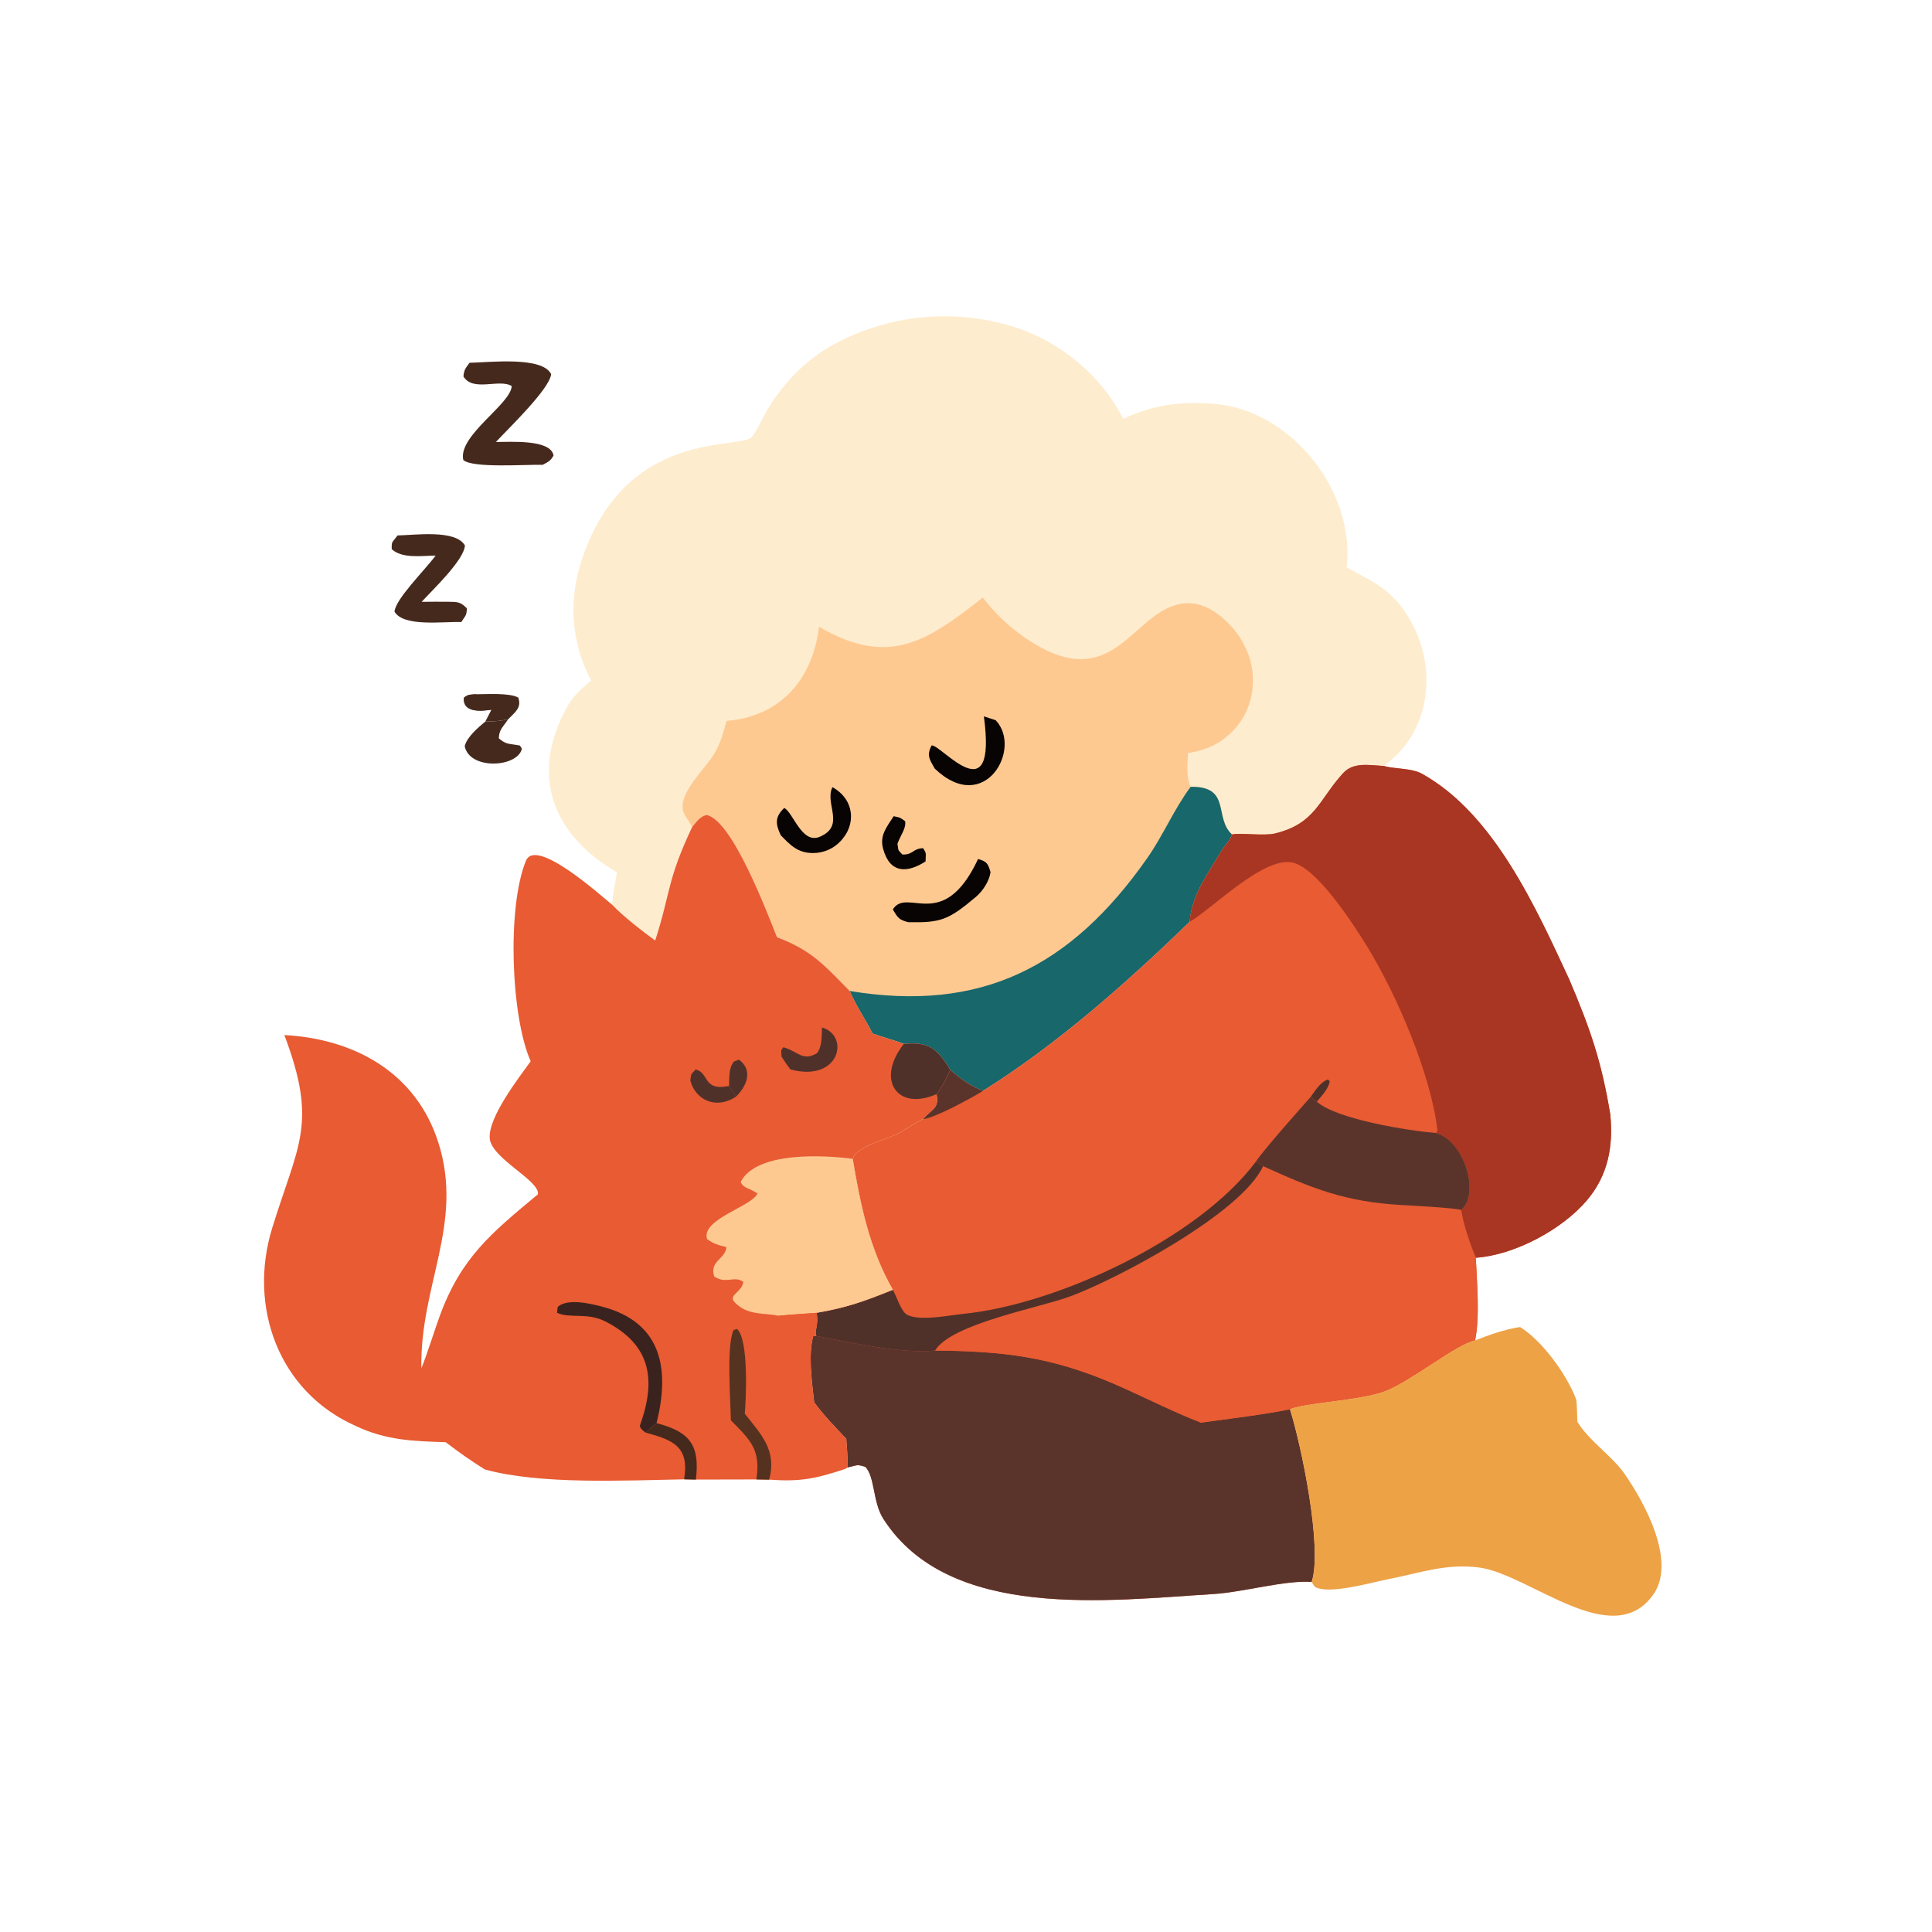
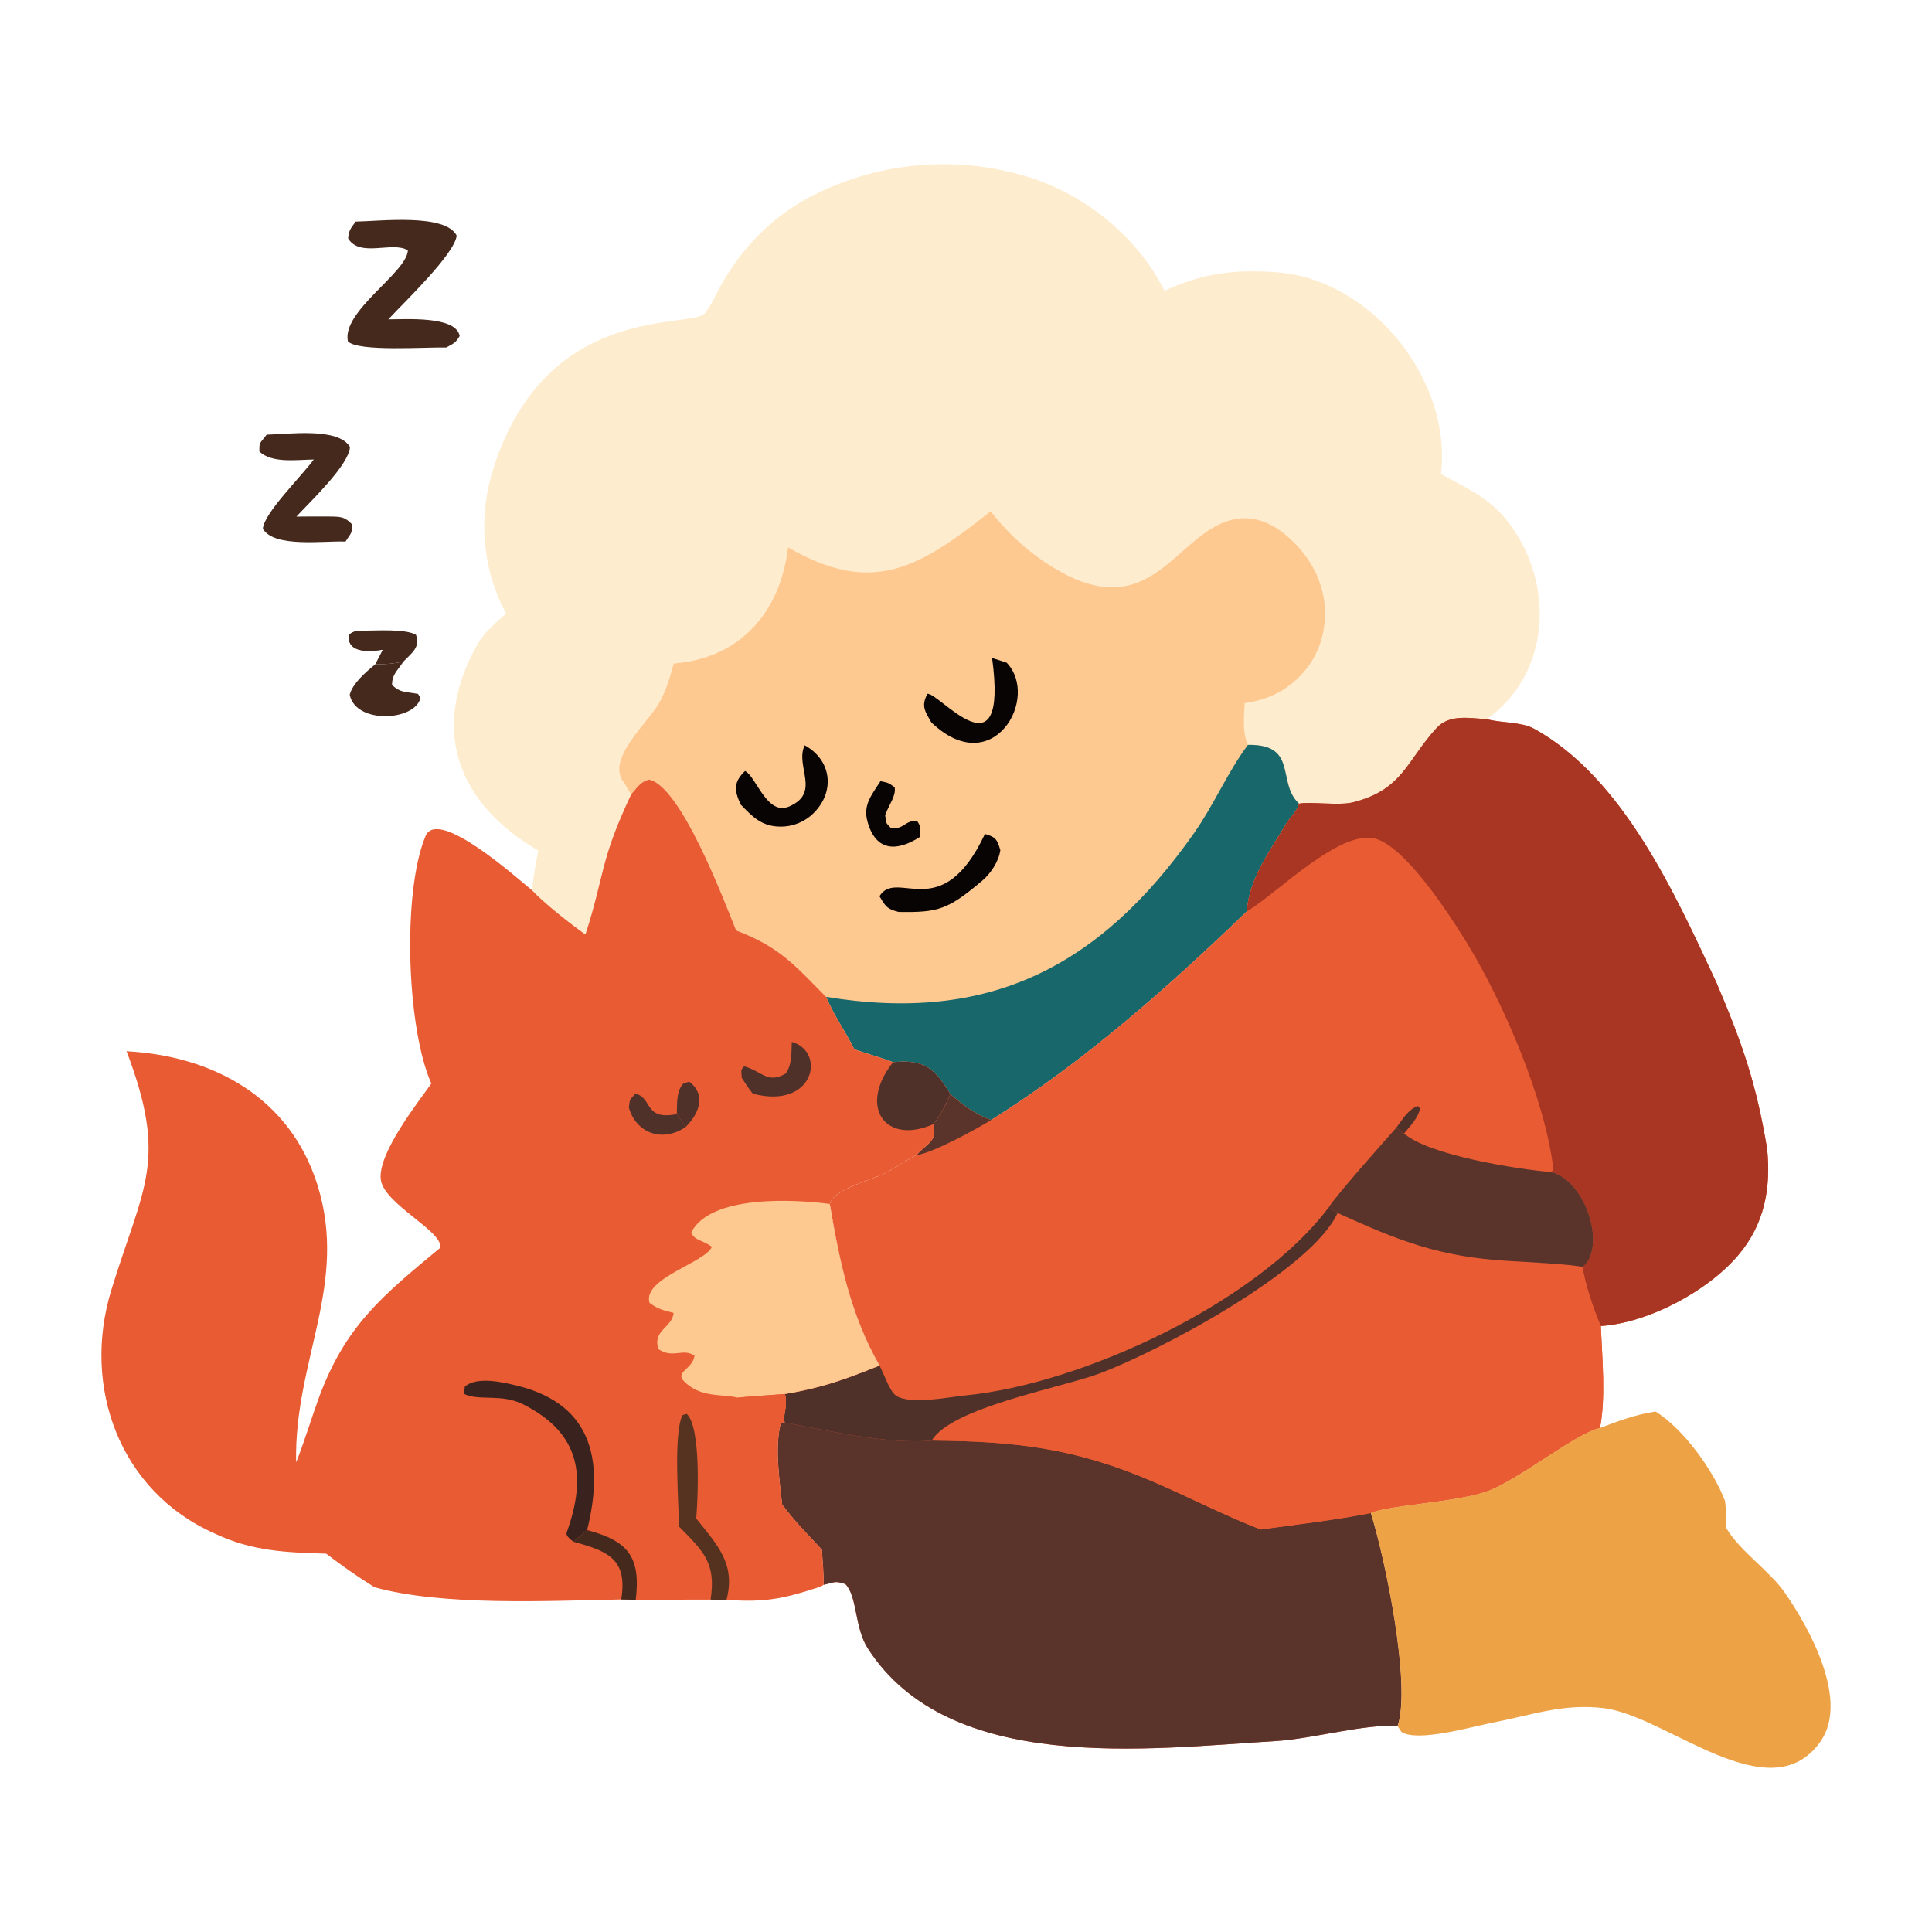
<svg xmlns="http://www.w3.org/2000/svg" width="400" height="400" viewBox="0 0 400 400" fill="none">
-   <path d="M122.382 140.88L122.235 140.605C118.307 133.048 117.701 124.447 120.311 116.333C129.296 88.398 153.479 93.208 155.66 90.46C156.907 88.89 157.854 86.54 158.906 84.785C162.517 78.764 167.577 73.781 173.884 70.641C185.311 64.873 198.57 63.9 210.718 67.938C219.903 71.075 228.193 77.992 232.542 86.717C238.943 83.759 244.257 83.084 251.347 83.616C267.174 84.803 280.663 101.613 278.812 117.462C283.249 119.919 287.004 121.492 290.143 125.621C297.842 135.752 297.257 150.87 286.489 158.586C283.379 158.409 280.212 157.748 278.072 160.077C273.05 165.546 272.435 170.474 264 172.558C261.708 173.125 256.637 172.369 255.067 172.767C254.537 174.354 253.651 174.865 252.822 176.27C250.094 180.902 246.712 185.34 246.323 190.839C233.192 203.527 219.039 216.119 203.547 225.832C200.845 224.886 198.866 223.354 196.734 221.52C194.065 217.133 192.348 215.631 187.126 216.136C185.624 215.514 182.489 214.642 180.653 213.979C179.091 210.83 177.376 208.572 175.923 205.174C170.577 199.745 168.092 196.781 160.87 194.037C158.767 188.785 151.586 169.767 146.3 168.729C144.898 169.049 144.289 170.067 143.306 171.209C138.011 182.448 138.922 184.586 135.652 194.712C133.204 192.987 128.738 189.467 126.725 187.3C126.906 185.11 127.365 182.8 127.749 180.623C114.553 172.935 109.438 160.631 117.517 146.173C118.733 143.997 120.522 142.519 122.382 140.88Z" fill="#FEECCE" />
-   <path d="M169.556 129.76C183.815 138.036 191.597 133.116 203.469 123.709C205.882 126.852 208.759 129.609 212.002 131.885C230.548 144.747 234.172 126.616 244.621 124.99C247.336 124.568 249.872 125.452 252.043 127.065C255.82 129.873 258.633 134.051 259.267 138.743C259.812 142.772 258.82 146.944 256.282 150.153C253.647 153.487 250.125 155.351 245.963 155.89C245.867 158.328 245.525 160.729 246.514 162.898C254.984 162.774 251.26 169.251 255.067 172.767C254.537 174.354 253.651 174.865 252.822 176.27C250.094 180.902 246.712 185.34 246.323 190.839C233.192 203.527 219.039 216.119 203.547 225.832C200.845 224.886 198.866 223.354 196.734 221.52C194.065 217.133 192.348 215.631 187.126 216.136C185.624 215.514 182.489 214.642 180.653 213.979C179.091 210.83 177.376 208.572 175.923 205.174C170.577 199.745 168.092 196.781 160.87 194.037C158.767 188.785 151.586 169.767 146.3 168.729C144.898 169.049 144.289 170.067 143.306 171.209C142.884 170.56 142.397 169.648 141.974 169.053C139.129 165.033 146.361 159.078 148.198 155.498C149.321 153.31 149.728 151.765 150.43 149.251C161.623 148.367 168.281 140.575 169.556 129.76Z" fill="#FEC991" />
-   <path d="M246.514 162.898C254.984 162.774 251.26 169.251 255.067 172.767C254.537 174.354 253.651 174.865 252.822 176.27C250.094 180.902 246.712 185.34 246.323 190.839C233.192 203.527 219.039 216.119 203.547 225.832C200.845 224.886 198.866 223.354 196.734 221.52C194.065 217.133 192.348 215.631 187.126 216.136C185.624 215.514 182.489 214.642 180.653 213.979C179.091 210.83 177.376 208.572 175.923 205.174C203.035 209.658 221.694 200.278 237.543 177.635C240.837 172.929 243.114 167.445 246.514 162.898Z" fill="#17676B" />
-   <path d="M203.7 148.314L206.145 149.117C211.751 154.983 203.86 169.015 193.536 159.137C192.472 157.258 191.786 156.41 192.884 154.326C194.906 154.156 206.46 168.793 203.7 148.314Z" fill="#080403" />
-   <path d="M172.344 162.973C176.819 165.433 177.446 170.641 173.954 174.229C172.471 175.771 170.416 176.634 168.275 176.615C165.162 176.604 163.613 174.966 161.638 172.92C160.533 170.528 160.417 169.149 162.363 167.28C164.219 168.182 166 174.857 169.739 173.242C175.129 170.917 170.658 166.437 172.344 162.973Z" fill="#080403" />
-   <path d="M202.503 177.846C204.39 178.381 204.56 178.85 205.079 180.563C204.822 182.459 203.456 184.505 202.026 185.71C196.349 190.491 194.785 191.054 188.073 190.933C186.122 190.453 185.871 190.021 184.853 188.289C187.816 183.522 195.244 193.334 202.503 177.846Z" fill="#080403" />
-   <path d="M185.019 168.992C186.313 169.249 186.366 169.249 187.399 170.029C187.635 171.516 186.515 172.763 185.803 174.701C186.09 176.342 185.792 175.788 186.828 176.917C189.09 177.003 188.935 175.677 191.118 175.611C191.903 176.826 191.635 176.615 191.633 178.345C187.913 180.74 184.262 180.97 182.838 175.729C182.087 172.963 183.541 171.308 185.019 168.992Z" fill="#080403" />
-   <path d="M255.067 172.767C256.637 172.369 261.708 173.125 264 172.558C272.435 170.474 273.05 165.546 278.072 160.077C280.212 157.748 283.379 158.409 286.489 158.586C288.796 159.24 292.26 159.018 294.365 160.181C309.299 168.418 318.04 188.024 324.903 202.789C329.276 213.085 331.587 219.792 333.387 230.7C334.051 237.312 332.936 243.352 328.542 248.529C323.409 254.574 313.57 259.854 305.556 260.404C305.771 265.525 306.422 272.61 305.405 277.521C301.549 278.277 292.188 285.956 286.755 288.04C281.687 289.985 269.956 290.415 267.072 291.775C269.394 299.127 273.881 320.529 271.558 327.529C266.185 327.096 257.345 329.655 251.247 330.026C229.655 331.345 196.521 335.674 182.904 314.489C180.664 311.004 181.174 305.754 179.151 303.691C177.27 303.127 177.638 303.352 175.523 303.808C175.529 301.827 175.359 299.873 175.218 297.898C172.933 295.458 170.541 293.03 168.577 290.336C168.126 286.282 167.283 280.436 168.396 276.545L169.001 276.598C168.617 275.288 169.571 274.059 169.047 271.809C175.408 270.712 178.859 269.439 184.86 267.04C179.979 258.492 178.159 249.484 176.54 239.924C177.436 237.137 183.93 235.931 186.452 234.414C187.796 233.605 189.758 232.33 191.084 231.71C192.946 229.586 194.55 229.488 193.897 226.516C195.291 224.639 195.725 223.655 196.734 221.52C198.866 223.354 200.845 224.886 203.547 225.832C219.039 216.119 233.192 203.527 246.323 190.839C246.712 185.34 250.094 180.902 252.822 176.27C253.651 174.865 254.537 174.354 255.067 172.767Z" fill="#E85B33" />
-   <path d="M169.001 276.598C176.048 277.913 186.347 280.323 193.593 279.617C207.599 279.737 217.538 280.862 230.659 286.519C236.496 289.035 242.807 292.292 248.646 294.542C254.454 293.726 261.404 292.925 267.072 291.775C269.394 299.127 273.881 320.529 271.558 327.529C266.185 327.096 257.345 329.655 251.247 330.026C229.655 331.345 196.521 335.674 182.904 314.489C180.664 311.004 181.174 305.754 179.151 303.691C177.27 303.127 177.638 303.352 175.523 303.808C175.529 301.827 175.359 299.873 175.218 297.898C172.933 295.458 170.541 293.03 168.577 290.336C168.126 286.282 167.283 280.436 168.396 276.545L169.001 276.598Z" fill="#5A342B" />
-   <path d="M255.067 172.767C256.637 172.369 261.708 173.125 264 172.558C272.435 170.474 273.05 165.546 278.072 160.077C280.212 157.748 283.379 158.409 286.489 158.586C288.796 159.24 292.26 159.018 294.365 160.181C309.299 168.418 318.04 188.024 324.903 202.789C329.276 213.085 331.587 219.792 333.387 230.7C334.051 237.312 332.936 243.352 328.542 248.529C323.409 254.574 313.57 259.854 305.556 260.404C304.453 257.953 302.841 253.145 302.509 250.507C306.539 247.241 303.121 236.087 297.297 234.58C297.419 234.419 297.629 234.171 297.61 234.011C296.233 222.272 289.101 205.817 283.07 195.993C279.808 190.675 272.59 179.719 267.647 178.59C261.799 177.256 251.634 187.522 246.766 190.566L246.323 190.839C246.712 185.34 250.094 180.902 252.822 176.27C253.651 174.865 254.537 174.354 255.067 172.767Z" fill="#A83622" />
-   <path d="M261.506 241.435C271.818 246.12 278.499 248.8 290.081 249.482C292.229 249.608 300.983 250.055 302.509 250.507C302.841 253.145 304.453 257.953 305.556 260.404C305.771 265.525 306.422 272.61 305.405 277.521C301.549 278.277 292.188 285.956 286.755 288.04C281.687 289.985 269.956 290.415 267.072 291.775C261.404 292.925 254.454 293.726 248.646 294.542C242.807 292.292 236.496 289.035 230.659 286.519C217.538 280.862 207.599 279.737 193.593 279.617C196.932 274.057 215.153 270.794 221.664 268.37C231.583 264.675 257.118 251.088 261.506 241.435Z" fill="#E85B33" />
-   <path d="M271.345 227.119L272.63 228.086C276.748 231.766 291.69 234.114 297.297 234.58C303.121 236.087 306.539 247.241 302.509 250.507C300.983 250.055 292.229 249.608 290.081 249.482C278.499 248.8 271.818 246.12 261.506 241.435L260.007 240.518C261.393 238.326 269.523 229.173 271.345 227.119Z" fill="#5A342B" />
-   <path d="M184.86 267.04C185.671 268.547 186.56 271.446 187.718 272.147C190.192 273.647 196.702 272.29 199.3 272.035C218.771 270.136 248.07 256.475 260.007 240.518L261.506 241.435C257.118 251.088 231.583 264.675 221.664 268.37C215.153 270.794 196.932 274.057 193.593 279.617C186.347 280.323 176.048 277.913 169.001 276.598C168.617 275.288 169.571 274.059 169.047 271.809C175.408 270.712 178.859 269.439 184.86 267.04Z" fill="#4F312A" />
-   <path d="M196.734 221.52C198.866 223.354 200.845 224.886 203.547 225.832C201.145 227.332 193.576 231.468 191.084 231.71C192.946 229.586 194.55 229.488 193.897 226.516C195.291 224.639 195.725 223.655 196.734 221.52Z" fill="#5A342B" />
-   <path d="M271.345 227.119C272.386 225.704 273.322 224.077 274.935 223.486L275.316 223.902C274.971 225.534 273.711 226.785 272.63 228.086L271.345 227.119Z" fill="#4F312A" />
-   <path d="M143.306 171.209C144.289 170.067 144.898 169.049 146.3 168.729C151.586 169.767 158.767 188.785 160.87 194.037C168.092 196.781 170.577 199.745 175.923 205.174C177.376 208.572 179.091 210.83 180.653 213.979C182.489 214.642 185.624 215.514 187.126 216.136C192.348 215.631 194.065 217.133 196.734 221.52C195.725 223.655 195.291 224.639 193.897 226.516C194.55 229.488 192.946 229.586 191.084 231.71C189.758 232.33 187.796 233.605 186.452 234.414C183.93 235.931 177.436 237.137 176.54 239.924C178.159 249.484 179.979 258.492 184.86 267.04C178.859 269.439 175.408 270.712 169.047 271.809C169.571 274.059 168.617 275.288 169.001 276.598L168.396 276.545C167.283 280.436 168.126 286.282 168.577 290.336C170.541 293.03 172.933 295.458 175.218 297.898C175.359 299.873 175.529 301.827 175.523 303.808L174.991 304.128C168.894 306.137 165.809 306.813 159.259 306.344L156.597 306.303L144.076 306.331L141.642 306.28C129.266 306.506 111.855 307.407 100.369 304.23C97.29 302.287 95.168 300.8 92.272 298.589C85.569 298.401 79.834 298.179 73.65 295.228C57.668 288.148 51.339 270.558 56.342 254.299C61.702 236.877 65.852 232.774 58.874 214.299C73.495 215.087 86.214 222.152 90.786 236.651C96.074 253.424 86.899 266.162 87.244 283.273C88.465 280.297 89.854 275.723 91.012 272.548C95.445 260.389 101.673 255.328 111.351 247.283C111.955 244.52 101.76 239.883 101.398 235.71C101.015 231.32 107.486 223.071 109.872 219.722C105.759 210.481 104.959 187.762 108.885 178.228C110.946 173.225 124.431 185.478 126.725 187.3C128.738 189.467 133.204 192.987 135.652 194.712C138.922 184.586 138.011 182.448 143.306 171.209Z" fill="#E85B33" />
-   <path d="M161.114 272.42C158.503 271.755 154.807 272.507 152.088 269.604C150.668 268.087 153.618 267.599 153.909 265.381C151.958 264.038 150.326 265.941 147.872 264.286C146.836 261.079 150.153 260.721 150.411 258.211C148.643 257.734 147.904 257.625 146.378 256.522C145.155 252.39 155.652 249.819 156.825 247.102C155.037 245.868 153.93 246.099 153.354 244.688C156.629 238.356 170.567 239.129 176.54 239.924C178.159 249.484 179.979 258.492 184.86 267.04C178.859 269.439 175.408 270.712 169.047 271.809C166.439 272.007 163.7 272.167 161.114 272.42Z" fill="#FEC991" />
-   <path d="M133.662 296.598C133.26 296.311 132.319 295.605 132.511 295.069C135.915 285.617 134.756 278.382 125.304 273.577C121.561 271.675 117.988 273.051 115.315 271.789L115.473 270.575C117.505 268.787 121.971 269.848 124.38 270.452C137.403 273.726 138.607 283.862 135.937 294.638L133.662 296.598Z" fill="url(#paint0_linear_17836_21801)" />
-   <path d="M187.126 216.136C192.348 215.631 194.065 217.133 196.734 221.52C195.725 223.655 195.291 224.639 193.897 226.516C185.871 230.121 181.208 223.655 187.126 216.136Z" fill="#4F312A" />
-   <path d="M151.319 294.055C151.249 289.77 150.373 278.603 151.881 275.363L152.592 275.143C155.024 277.302 154.479 289.423 154.194 292.697C157.735 297.155 160.833 300.284 159.259 306.344L156.597 306.303C157.523 300.221 155.516 298.29 151.319 294.055Z" fill="url(#paint1_linear_17836_21801)" />
-   <path d="M135.937 294.638C142.825 296.471 144.923 299.13 144.076 306.331L141.642 306.28C142.75 299.487 139.41 298.173 133.662 296.598L135.937 294.638Z" fill="#46291D" />
-   <path d="M161.114 272.42C163.7 272.167 166.439 272.007 169.047 271.809C169.571 274.059 168.617 275.288 169.001 276.598L168.396 276.545L167.907 276.07C163.955 275.218 163.379 275.625 161.114 272.42Z" fill="#E85B33" />
-   <path d="M170.186 212.733C175.965 214.369 173.959 224.132 163.668 221.424C163.047 220.695 162.359 219.587 161.814 218.769C161.766 217.403 161.54 217.582 162.206 216.824C165.319 217.712 166.113 219.824 169.175 218.038C170.245 216.517 170.098 214.642 170.186 212.733Z" fill="#4F312A" />
-   <path d="M152.401 227.029C148.541 229.657 144.11 228.048 142.919 223.719C143.176 222.103 142.904 222.711 144.002 221.426C146.921 222.046 145.397 225.971 150.945 224.837L152.401 227.029Z" fill="#4F312A" />
-   <path d="M150.945 224.837C151.019 223.03 150.834 221.021 152.015 219.739L153.001 219.393C155.965 221.616 154.626 224.833 152.401 227.029L150.945 224.837Z" fill="#4F312A" />
-   <path d="M305.405 277.521C308.388 276.351 311.533 275.218 314.721 274.749C319.37 277.651 324.369 284.58 326.307 289.665C326.511 290.198 326.556 294.319 326.569 294.342C328.878 298.213 333.817 301.495 336.311 305.087C340.458 311.042 347.225 323.299 342.241 330.217C333.731 342.034 316.651 325.892 306.205 324.533C299.387 323.644 293.875 325.705 287.373 326.964C283.945 327.627 274.903 330.271 272.194 328.5L271.558 327.529C273.881 320.529 269.394 299.127 267.072 291.775C269.956 290.415 281.687 289.985 286.755 288.04C292.188 285.956 301.549 278.277 305.405 277.521Z" fill="#EDA245" />
-   <path d="M97.209 75.109C101.19 75.05 112.242 73.695 114.113 77.464C113.768 80.564 105.386 88.588 102.673 91.505C105.563 91.524 114.026 90.883 114.609 94.311C113.921 95.492 113.617 95.539 112.366 96.235C108.691 96.149 97.819 96.968 95.917 95.234C94.783 90.175 105.78 83.691 105.942 79.934C103.424 78.334 97.898 81.225 95.947 77.928C96.106 76.486 96.328 76.341 97.209 75.109Z" fill="#46291D" />
-   <path d="M82.309 110.858C85.941 110.791 94.344 109.581 96.26 112.939C96.047 115.988 89.678 122.009 87.297 124.602C89.095 124.577 90.893 124.574 92.691 124.587C94.783 124.613 95.33 124.591 96.659 125.951C96.6 127.515 96.396 127.37 95.511 128.791C91.883 128.629 83.584 129.878 81.679 126.643C81.856 124.035 87.988 118.018 90.199 115.027C87.065 115.076 83.277 115.675 81.104 113.7C81.075 112.01 81.113 112.481 82.309 110.858Z" fill="#46291D" />
-   <path d="M105.203 148.927C104.056 150.632 103.326 151.073 103.28 152.856C104.799 154.205 105.322 153.911 107.65 154.36L108.052 155.012C107.169 158.931 97.202 159.468 96.213 154.49C96.677 152.584 98.968 150.628 100.477 149.398C102.475 149.345 103.22 149.33 105.203 148.927Z" fill="#46291D" />
-   <path d="M101.745 146.935C99.671 147.244 95.77 147.64 96.051 144.457C96.934 143.752 97.24 143.837 98.43 143.742C100.758 143.731 105.518 143.409 107.299 144.427C108.048 146.537 106.65 147.425 105.203 148.927C103.22 149.33 102.475 149.345 100.477 149.398L101.745 146.935Z" fill="#46291D" />
-   <path d="M101.745 146.935C99.671 147.244 95.77 147.64 96.051 144.457C96.934 143.752 97.24 143.837 98.43 143.742C100.079 144.198 101.147 144.317 102.324 145.531L102.264 146.479L101.745 146.935Z" fill="#46291D" />
+   <path d="M104.786 127.043L104.604 126.703C99.743 117.378 98.994 106.764 102.223 96.751C113.341 62.278 143.262 68.214 145.961 64.822C147.504 62.885 148.676 59.984 149.978 57.819C154.446 50.389 160.707 44.239 168.51 40.365C182.649 33.247 199.055 32.046 214.086 37.029C225.451 40.901 235.708 49.436 241.089 60.203C249.009 56.553 255.585 55.72 264.358 56.377C283.94 57.842 300.631 78.586 298.341 98.144C303.831 101.176 308.476 103.118 312.361 108.213C321.887 120.715 321.163 139.371 307.839 148.894C303.992 148.675 300.073 147.859 297.426 150.733C291.212 157.482 290.451 163.563 280.014 166.135C277.178 166.835 270.903 165.903 268.961 166.393C268.305 168.351 267.208 168.982 266.183 170.716C262.808 176.433 258.622 181.909 258.141 188.695C241.894 204.353 224.382 219.892 205.213 231.878C201.87 230.71 199.421 228.82 196.784 226.557C193.481 221.143 191.356 219.29 184.895 219.913C183.037 219.146 179.157 218.069 176.886 217.25C174.953 213.364 172.831 210.578 171.034 206.385C164.418 199.686 161.344 196.028 152.408 192.642C149.805 186.16 140.921 162.691 134.38 161.41C132.646 161.805 131.892 163.061 130.676 164.47C124.123 178.34 125.251 180.979 121.205 193.474C118.175 191.346 112.65 187.002 110.159 184.328C110.383 181.626 110.951 178.774 111.427 176.088C95.098 166.6 88.77 151.417 98.766 133.575C100.271 130.889 102.484 129.066 104.786 127.043Z" fill="#FEECCE" />
+   <path d="M163.155 113.32C180.798 123.534 190.427 117.462 205.117 105.853C208.103 109.732 211.663 113.134 215.675 115.943C238.622 131.815 243.106 109.441 256.036 107.434C259.395 106.913 262.532 108.004 265.219 109.995C269.892 113.46 273.373 118.615 274.157 124.406C274.832 129.378 273.604 134.527 270.464 138.487C267.203 142.601 262.845 144.901 257.696 145.566C257.576 148.575 257.154 151.538 258.377 154.214C268.858 154.061 264.25 162.054 268.961 166.393C268.305 168.351 267.208 168.982 266.183 170.716C262.808 176.433 258.622 181.909 258.141 188.695C241.894 204.353 224.382 219.892 205.213 231.878C201.87 230.71 199.421 228.82 196.784 226.557C193.481 221.143 191.356 219.29 184.895 219.913C183.037 219.146 179.157 218.069 176.886 217.25C174.953 213.364 172.831 210.578 171.034 206.385C164.418 199.686 161.344 196.028 152.408 192.642C149.805 186.16 140.921 162.691 134.38 161.41C132.646 161.805 131.892 163.061 130.676 164.47C130.153 163.67 129.551 162.545 129.028 161.81C125.507 156.849 134.455 149.501 136.729 145.082C138.117 142.382 138.622 140.475 139.49 137.373C153.34 136.282 161.577 126.666 163.155 113.32Z" fill="#FEC991" />
+   <path d="M258.377 154.214C268.858 154.061 264.25 162.054 268.961 166.393C268.305 168.351 267.208 168.982 266.183 170.716C262.808 176.433 258.622 181.909 258.141 188.695C241.894 204.353 224.382 219.892 205.213 231.878C201.87 230.71 199.421 228.82 196.784 226.557C193.481 221.143 191.356 219.29 184.895 219.913C183.037 219.146 179.157 218.069 176.886 217.25C174.953 213.364 172.831 210.578 171.034 206.385C204.58 211.918 227.667 200.344 247.277 172.4C251.353 166.593 254.171 159.826 258.377 154.214Z" fill="#17676B" />
+   <path d="M205.402 136.217L208.427 137.208C215.365 144.447 205.6 161.763 192.827 149.573C191.51 147.254 190.661 146.208 192.019 143.636C194.522 143.426 208.817 161.489 205.402 136.217Z" fill="#080403" />
+   <path d="M166.606 154.308C172.143 157.342 172.918 163.77 168.597 168.198C166.762 170.1 164.22 171.165 161.57 171.142C157.719 171.128 155.802 169.107 153.358 166.582C151.99 163.631 151.848 161.928 154.255 159.621C156.552 160.735 158.755 168.972 163.382 166.979C170.051 164.11 164.519 158.582 166.606 154.308Z" fill="#080403" />
+   <path d="M203.922 172.661C206.256 173.321 206.466 173.9 207.108 176.014C206.791 178.353 205.101 180.879 203.331 182.365C196.308 188.265 194.372 188.96 186.067 188.811C183.653 188.218 183.343 187.686 182.082 185.549C185.749 179.665 194.94 191.774 203.922 172.661Z" fill="#080403" />
+   <path d="M182.288 161.735C183.889 162.052 183.954 162.052 185.233 163.014C185.525 164.849 184.139 166.389 183.259 168.779C183.613 170.805 183.245 170.121 184.526 171.514C187.325 171.621 187.134 169.984 189.834 169.903C190.805 171.402 190.474 171.142 190.472 173.277C185.868 176.233 181.351 176.516 179.589 170.049C178.66 166.635 180.46 164.593 182.288 161.735Z" fill="#080403" />
+   <path d="M268.961 166.393C270.903 165.903 277.178 166.835 280.014 166.135C290.451 163.563 291.212 157.482 297.426 150.733C300.073 147.859 303.992 148.675 307.839 148.894C310.694 149.701 314.98 149.426 317.585 150.861C336.063 161.026 346.878 185.221 355.371 203.441C360.782 216.148 363.641 224.425 365.868 237.885C366.69 246.045 365.31 253.498 359.873 259.887C353.522 267.347 341.348 273.863 331.432 274.542C331.698 280.861 332.504 289.605 331.245 295.665C326.474 296.597 314.891 306.074 308.168 308.646C301.898 311.046 287.383 311.576 283.814 313.255C286.688 322.327 292.239 348.738 289.365 357.377C282.717 356.843 271.778 360.001 264.234 360.459C237.518 362.087 196.52 367.428 179.671 341.285C176.9 336.985 177.53 330.506 175.028 327.959C172.7 327.264 173.156 327.541 170.539 328.104C170.546 325.66 170.336 323.248 170.161 320.811C167.334 317.799 164.374 314.804 161.944 311.478C161.386 306.476 160.343 299.262 161.72 294.46L162.469 294.525C161.993 292.909 163.174 291.393 162.525 288.616C170.396 287.263 174.666 285.691 182.091 282.73C176.053 272.182 173.8 261.066 171.797 249.268C172.906 245.829 180.941 244.34 184.062 242.468C185.724 241.471 188.151 239.896 189.792 239.131C192.096 236.51 194.081 236.389 193.273 232.722C194.998 230.406 195.535 229.192 196.784 226.557C199.421 228.82 201.87 230.71 205.213 231.878C224.382 219.892 241.894 204.353 258.141 188.695C258.622 181.909 262.808 176.433 266.183 170.716C267.208 168.982 268.305 168.351 268.961 166.393Z" fill="#E85B33" />
+   <path d="M162.469 294.525C171.188 296.149 183.931 299.123 192.897 298.251C210.227 298.4 222.524 299.788 238.759 306.769C245.982 309.874 253.79 313.892 261.015 316.669C268.202 315.662 276.802 314.674 283.814 313.255C286.688 322.327 292.239 348.738 289.365 357.377C282.717 356.843 271.778 360.001 264.234 360.459C237.518 362.087 196.52 367.428 179.671 341.285C176.9 336.985 177.53 330.506 175.028 327.959C172.7 327.264 173.156 327.541 170.539 328.104C170.546 325.66 170.336 323.248 170.161 320.811C167.334 317.799 164.374 314.804 161.944 311.478C161.386 306.476 160.343 299.262 161.72 294.46L162.469 294.525Z" fill="#5A342B" />
+   <path d="M268.961 166.393C270.903 165.903 277.178 166.835 280.014 166.135C290.451 163.563 291.212 157.482 297.426 150.733C300.073 147.859 303.992 148.675 307.839 148.894C310.694 149.701 314.98 149.426 317.585 150.861C336.063 161.026 346.878 185.221 355.371 203.441C360.782 216.148 363.641 224.425 365.868 237.885C366.69 246.045 365.31 253.498 359.873 259.887C353.522 267.347 341.348 273.863 331.432 274.542C330.066 271.517 328.073 265.584 327.662 262.328C332.648 258.298 328.419 244.533 321.212 242.673C321.364 242.475 321.623 242.168 321.6 241.971C319.896 227.485 311.072 207.178 303.609 195.055C299.573 188.493 290.642 174.972 284.526 173.579C277.29 171.933 264.712 184.602 258.69 188.358L258.141 188.695C258.622 181.909 262.808 176.433 266.183 170.716C267.208 168.982 268.305 168.351 268.961 166.393Z" fill="#A83622" />
+   <path d="M276.928 251.133C289.687 256.915 297.953 260.221 312.284 261.063C314.942 261.219 325.774 261.77 327.662 262.328C328.073 265.584 330.066 271.517 331.432 274.542C331.698 280.861 332.504 289.605 331.245 295.665C326.474 296.597 314.891 306.074 308.168 308.646C301.898 311.046 287.383 311.576 283.814 313.255C276.802 314.674 268.202 315.662 261.015 316.669C253.79 313.892 245.982 309.874 238.759 306.769C222.524 299.788 210.227 298.4 192.897 298.251C197.029 291.391 219.574 287.363 227.629 284.372C239.903 279.812 271.498 263.045 276.928 251.133Z" fill="#E85B33" />
+   <path d="M289.101 233.466L290.691 234.659C295.787 239.201 314.275 242.099 321.212 242.673C328.419 244.533 332.648 258.298 327.662 262.328C325.774 261.77 314.942 261.219 312.284 261.063C297.953 260.221 289.687 256.915 276.928 251.133L275.072 250.001C276.788 247.296 286.847 236.001 289.101 233.466Z" fill="#5A342B" />
+   <path d="M182.091 282.73C183.095 284.591 184.195 288.167 185.628 289.032C188.688 290.884 196.744 289.209 199.958 288.895C224.051 286.551 260.303 269.693 275.072 250.001L276.928 251.133C271.498 263.045 239.903 279.812 227.629 284.372C219.574 287.363 197.029 291.391 192.897 298.251C183.931 299.123 171.188 296.149 162.469 294.525C161.993 292.909 163.174 291.393 162.525 288.616C170.396 287.263 174.666 285.691 182.091 282.73Z" fill="#4F312A" />
+   <path d="M196.784 226.557C199.421 228.82 201.87 230.71 205.213 231.878C202.241 233.729 192.876 238.834 189.792 239.131C192.096 236.51 194.081 236.389 193.273 232.722C194.998 230.406 195.535 229.192 196.784 226.557Z" fill="#5A342B" />
+   <path d="M289.101 233.466C290.39 231.72 291.548 229.713 293.544 228.983L294.015 229.497C293.588 231.51 292.029 233.055 290.691 234.659L289.101 233.466Z" fill="#4F312A" />
+   <path d="M130.676 164.47C131.892 163.061 132.646 161.805 134.38 161.41C140.921 162.691 149.805 186.16 152.408 192.642C161.344 196.028 164.418 199.686 171.034 206.385C172.831 210.578 174.953 213.364 176.886 217.25C179.157 218.069 183.037 219.146 184.895 219.913C191.356 219.29 193.481 221.143 196.784 226.557C195.535 229.192 194.998 230.406 193.273 232.722C194.081 236.389 192.096 236.51 189.792 239.131C188.151 239.896 185.724 241.471 184.062 242.468C180.941 244.34 172.906 245.829 171.797 249.268C173.8 261.066 176.053 272.182 182.091 282.73C174.666 285.691 170.396 287.263 162.525 288.616C163.174 291.393 161.993 292.909 162.469 294.525L161.72 294.46C160.343 299.262 161.386 306.476 161.944 311.478C164.374 314.804 167.334 317.799 170.161 320.811C170.336 323.248 170.546 325.66 170.539 328.104L169.881 328.499C162.336 330.978 158.519 331.813 150.415 331.234L147.121 331.183L131.628 331.218L128.617 331.155C113.304 331.434 91.76 332.545 77.549 328.625C73.739 326.227 71.113 324.392 67.53 321.664C59.236 321.432 52.14 321.157 44.488 317.516C24.714 308.779 16.882 287.072 23.073 267.007C29.705 245.508 34.84 240.445 26.205 217.646C44.296 218.618 60.034 227.336 65.691 245.229C72.234 265.928 60.882 281.647 61.309 302.762C62.819 299.09 64.537 293.446 65.971 289.528C71.456 274.523 79.162 268.277 91.137 258.349C91.884 254.94 79.269 249.217 78.821 244.068C78.347 238.65 86.354 228.471 89.307 224.339C84.218 212.934 83.228 184.898 88.086 173.133C90.635 166.958 107.321 182.079 110.159 184.328C112.65 187.002 118.175 191.346 121.205 193.474C125.251 180.979 124.123 178.34 130.676 164.47Z" fill="#E85B33" />
+   <path d="M152.709 289.37C149.479 288.549 144.906 289.477 141.542 285.895C139.784 284.023 143.435 283.421 143.795 280.684C141.381 279.026 139.362 281.375 136.325 279.333C135.043 275.375 139.147 274.933 139.467 271.835C137.279 271.247 136.364 271.112 134.476 269.751C132.963 264.652 145.951 261.48 147.403 258.126C145.19 256.603 143.82 256.889 143.108 255.147C147.161 247.333 164.407 248.287 171.797 249.268C173.8 261.066 176.053 272.182 182.091 282.73C174.666 285.691 170.396 287.263 162.525 288.616C159.299 288.86 155.91 289.058 152.709 289.37Z" fill="#FEC991" />
+   <path d="M118.743 319.206C118.245 318.853 117.081 317.981 117.319 317.32C121.53 305.655 120.097 296.728 108.402 290.798C103.77 288.451 99.349 290.149 96.041 288.591L96.237 287.093C98.751 284.886 104.277 286.195 107.258 286.942C123.372 290.981 124.861 303.49 121.558 316.788L118.743 319.206Z" fill="url(#paint0_linear_22559_34525)" />
+   <path d="M184.895 219.913C191.356 219.29 193.481 221.143 196.784 226.557C195.535 229.192 194.998 230.406 193.273 232.722C183.343 237.171 177.572 229.192 184.895 219.913Z" fill="#4F312A" />
+   <path d="M140.59 316.069C140.503 310.781 139.42 297 141.285 293.002L142.165 292.73C145.174 295.395 144.5 310.353 144.147 314.392C148.529 319.895 152.362 323.755 150.415 331.234L147.121 331.183C148.267 323.678 145.783 321.295 140.59 316.069Z" fill="url(#paint1_linear_22559_34525)" />
+   <path d="M121.558 316.788C130.08 319.05 132.676 322.332 131.628 331.218L128.617 331.155C129.987 322.771 125.855 321.15 118.743 319.206L121.558 316.788Z" fill="#46291D" />
+   <path d="M152.709 289.37C155.91 289.058 159.299 288.86 162.525 288.616C163.174 291.393 161.993 292.909 162.469 294.525L161.72 294.46L161.115 293.874C156.225 292.823 155.513 293.325 152.709 289.37Z" fill="#E85B33" />
+   <path d="M163.935 215.713C171.085 217.732 168.604 229.78 155.87 226.438C155.102 225.538 154.25 224.171 153.575 223.162C153.517 221.476 153.237 221.697 154.061 220.762C157.913 221.857 158.895 224.464 162.684 222.259C164.007 220.383 163.825 218.069 163.935 215.713Z" fill="#4F312A" />
+   <path d="M141.929 233.355C137.153 236.599 131.67 234.613 130.197 229.271C130.515 227.276 130.178 228.027 131.537 226.441C135.148 227.206 133.262 232.05 140.127 230.65L141.929 233.355Z" fill="#4F312A" />
+   <path d="M140.127 230.65C140.218 228.42 139.99 225.941 141.451 224.359L142.672 223.932C146.339 226.676 144.682 230.645 141.929 233.355L140.127 230.65Z" fill="#4F312A" />
+   <path d="M331.245 295.665C334.936 294.221 338.827 292.823 342.772 292.244C348.524 295.825 354.71 304.376 357.107 310.651C357.359 311.309 357.415 316.395 357.432 316.423C360.289 321.199 366.4 325.25 369.486 329.683C374.617 337.031 382.99 352.157 376.823 360.694C366.293 375.277 345.16 355.357 332.235 353.68C323.799 352.582 316.978 355.126 308.934 356.68C304.692 357.498 293.504 360.761 290.152 358.575L289.365 357.377C292.239 348.738 286.688 322.327 283.814 313.255C287.383 311.576 301.898 311.046 308.168 308.646C314.891 306.074 326.474 296.597 331.245 295.665Z" fill="#EDA245" />
+   <path d="M73.639 45.878C78.564 45.806 92.239 44.134 94.554 48.785C94.127 52.609 83.756 62.513 80.399 66.112C83.975 66.135 94.447 65.345 95.168 69.575C94.316 71.031 93.94 71.09 92.393 71.949C87.846 71.843 74.393 72.854 72.04 70.714C70.637 64.471 84.244 56.469 84.444 51.833C81.328 49.858 74.491 53.426 72.077 49.358C72.273 47.577 72.549 47.399 73.639 45.878Z" fill="#46291D" />
+   <path d="M55.202 89.995C59.696 89.911 70.093 88.418 72.465 92.562C72.201 96.325 64.32 103.755 61.374 106.955C63.599 106.925 65.823 106.92 68.048 106.936C70.637 106.969 71.314 106.941 72.957 108.62C72.885 110.55 72.633 110.371 71.538 112.125C67.049 111.925 56.78 113.467 54.423 109.474C54.642 106.255 62.229 98.83 64.965 95.139C61.087 95.2 56.4 95.939 53.711 93.502C53.676 91.416 53.722 91.997 55.202 89.995Z" fill="#46291D" />
+   <path d="M83.529 136.973C82.11 139.078 81.207 139.622 81.151 141.822C83.03 143.487 83.676 143.124 86.557 143.678L87.054 144.482C85.962 149.319 73.629 149.982 72.406 143.838C72.981 141.487 75.814 139.073 77.682 137.554C80.154 137.489 81.076 137.471 83.529 136.973Z" fill="#46291D" />
+   <path d="M79.251 134.515C76.685 134.896 71.858 135.385 72.206 131.457C73.298 130.587 73.676 130.692 75.149 130.575C78.03 130.562 83.919 130.164 86.123 131.42C87.049 134.024 85.32 135.12 83.529 136.973C81.076 137.471 80.154 137.489 77.682 137.554L79.251 134.515Z" fill="#46291D" />
+   <path d="M79.251 134.515C76.685 134.896 71.858 135.385 72.206 131.457C73.298 130.587 73.676 130.692 75.149 130.575C77.189 131.138 78.511 131.285 79.967 132.782L79.892 133.952L79.251 134.515Z" fill="#46291D" />
  <defs>
-     <linearGradient id="paint0_linear_17836_21801" x1="170.969" y1="198.569" x2="279.494" y2="118.614" gradientUnits="userSpaceOnUse">
+     <linearGradient id="paint0_linear_22559_34525" x1="164.903" y1="198.234" x2="298.934" y2="99.227" gradientUnits="userSpaceOnUse">
      <stop stop-color="#3A231E" />
      <stop offset="1" stop-color="#643723" />
    </linearGradient>
-     <linearGradient id="paint1_linear_17836_21801" x1="318.511" y1="185.477" x2="75.465" y2="156.247" gradientUnits="userSpaceOnUse">
+     <linearGradient id="paint1_linear_22559_34525" x1="347.461" y1="182.078" x2="46.757" y2="145.818" gradientUnits="userSpaceOnUse">
      <stop stop-color="#42261A" />
      <stop offset="1" stop-color="#623923" />
    </linearGradient>
  </defs>
</svg>
